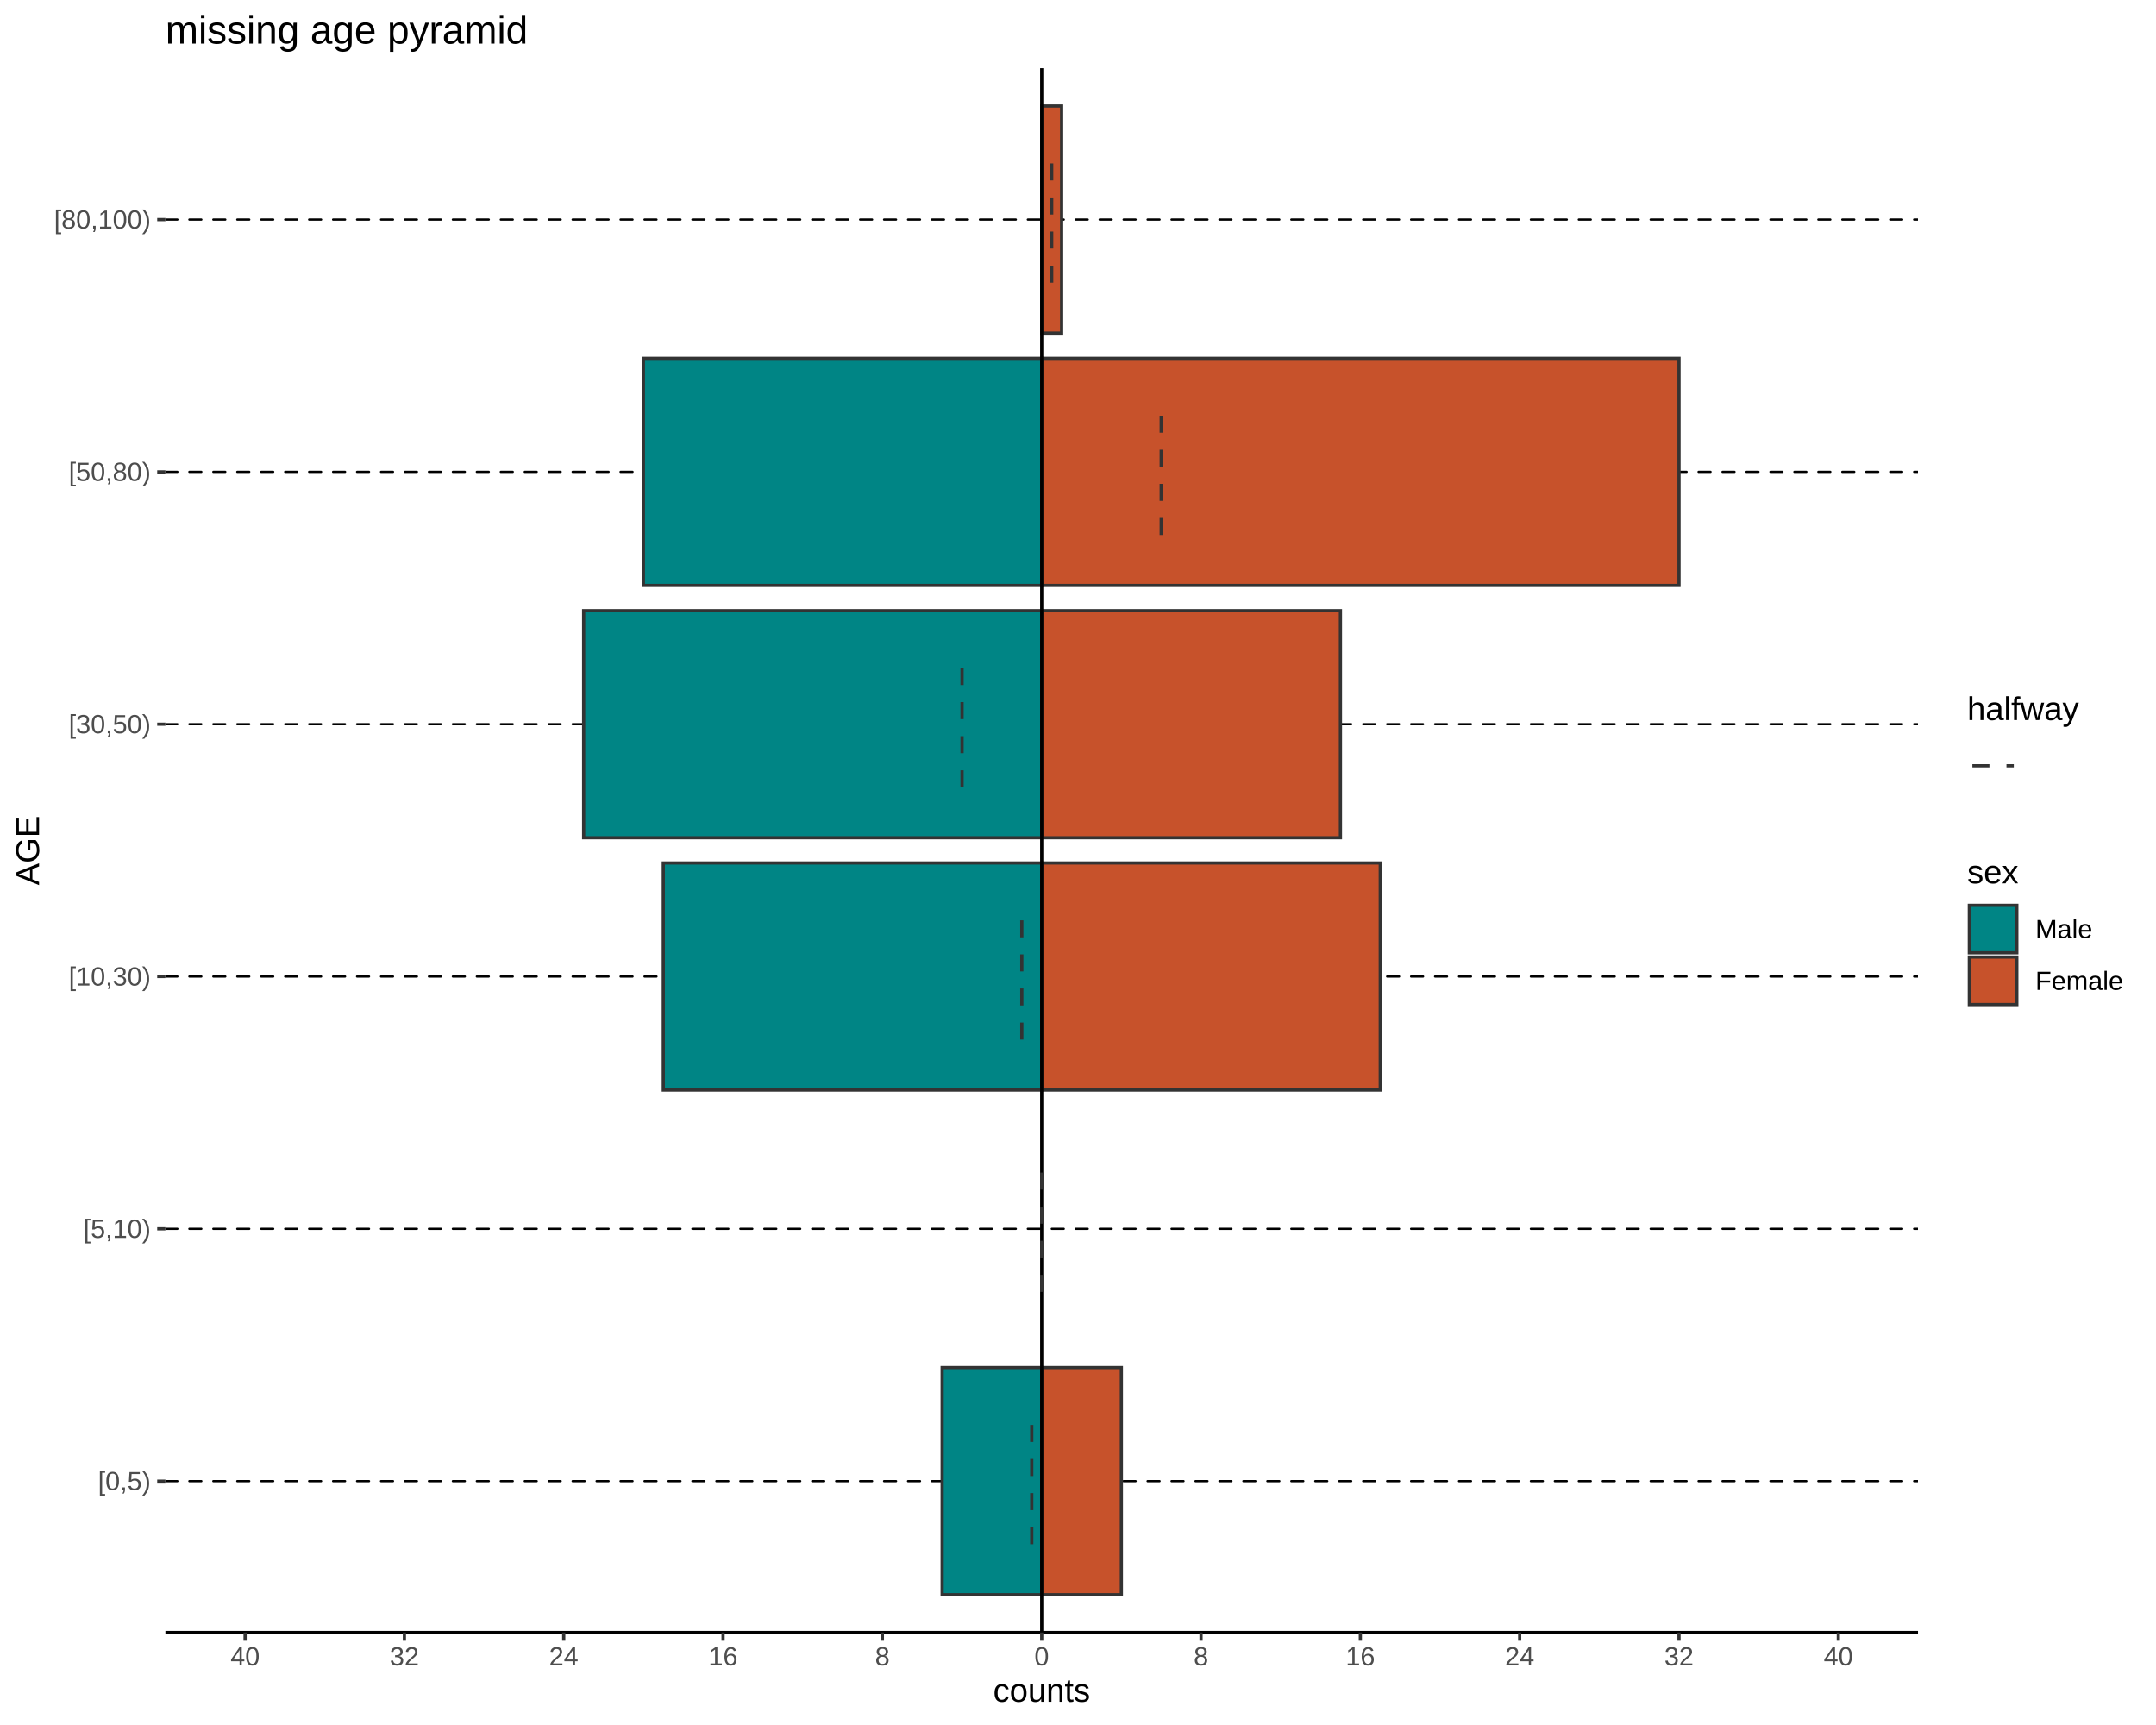
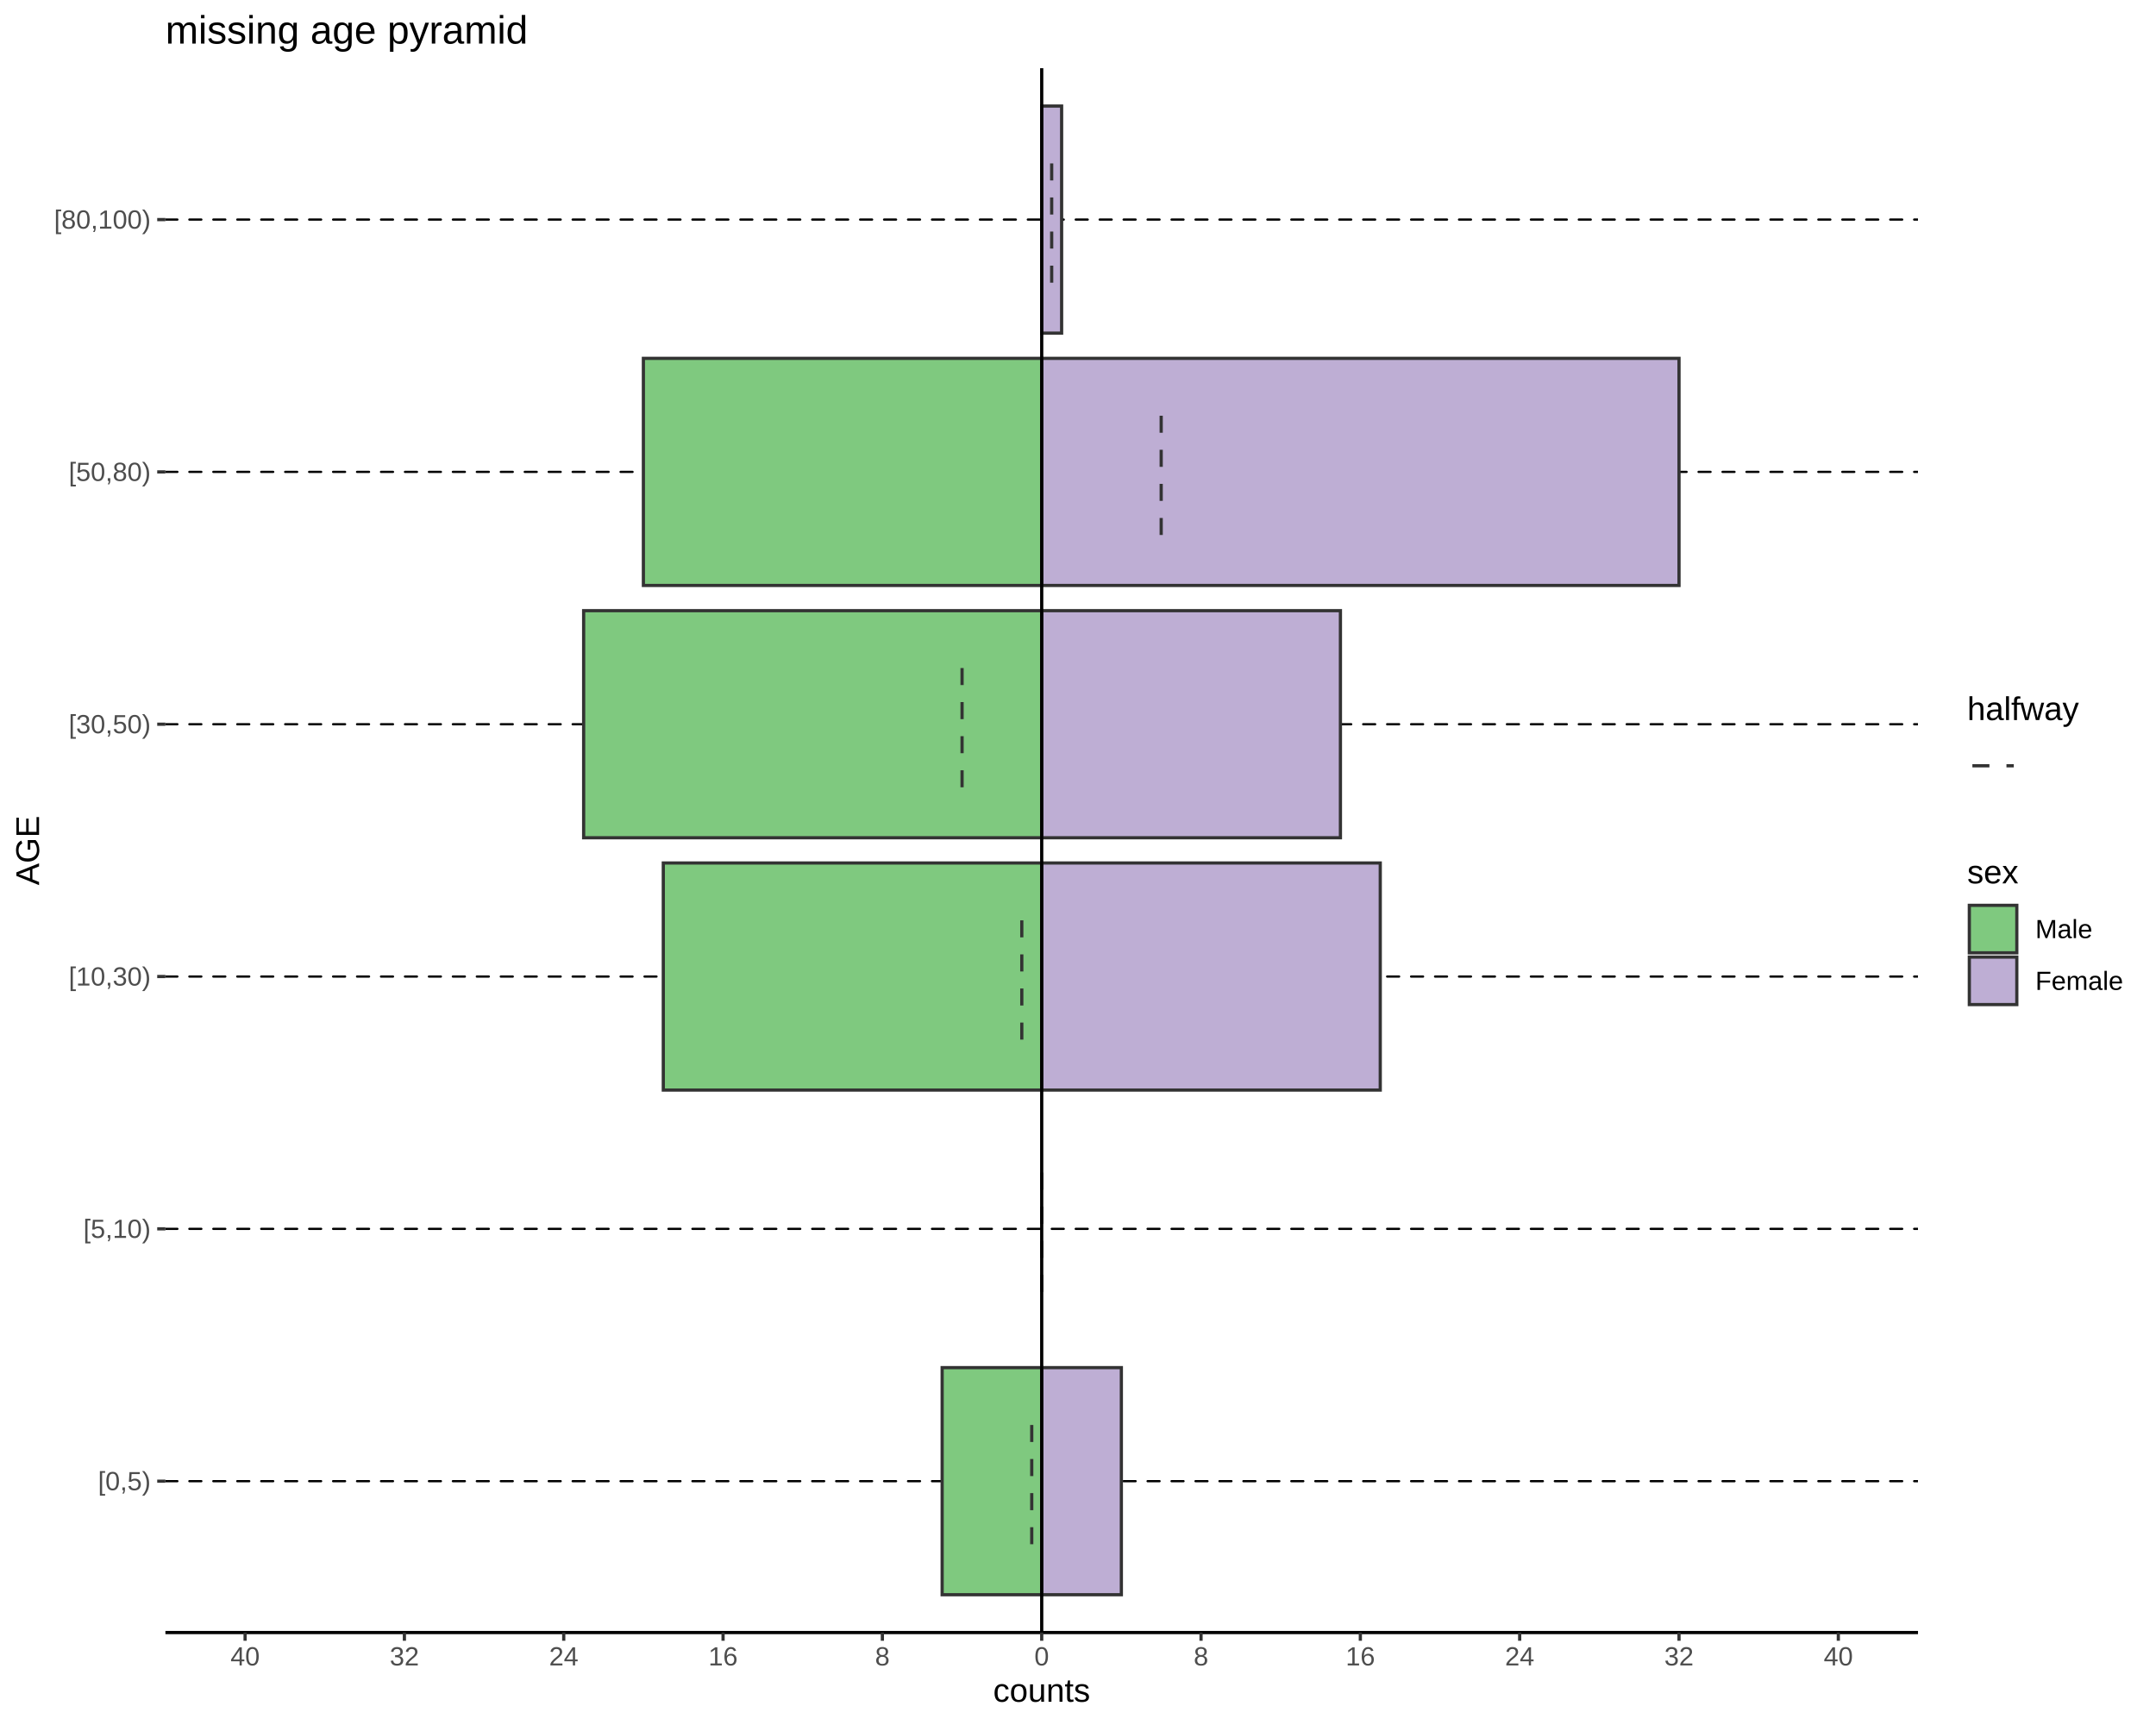
<svg xmlns="http://www.w3.org/2000/svg" viewBox="0 0 720.00 576.00">
  <defs>
    <style type="text/css">
    line, polyline, polygon, path, rect, circle {
      fill: none;
      stroke: #000000;
      stroke-linecap: round;
      stroke-linejoin: round;
      stroke-miterlimit: 10.00;
    }
  </style>
  </defs>
  <rect width="100%" height="100%" style="stroke: none; fill: #FFFFFF;" />
  <rect x="0.00" y="0.00" width="720.00" height="576.00" style="stroke-width: 1.07; stroke: #FFFFFF; fill: #FFFFFF;" />
  <defs>
    <clipPath id="cpNTUuMjR8NjQwLjUyfDU0NS4xM3wyMi43Nw==">
      <rect x="55.24" y="22.77" width="585.27" height="522.36" />
    </clipPath>
  </defs>
  <rect x="55.24" y="22.77" width="585.27" height="522.36" style="stroke-width: 1.07; stroke: none; fill: #FFFFFF;" clip-path="url(#cpNTUuMjR8NjQwLjUyfDU0NS4xM3wyMi43Nw==)" />
  <polyline points="55.24,494.58 640.52,494.58 " style="stroke-width: 0.75; stroke-dasharray: 4.00,4.00;" clip-path="url(#cpNTUuMjR8NjQwLjUyfDU0NS4xM3wyMi43Nw==)" />
  <polyline points="55.24,410.33 640.52,410.33 " style="stroke-width: 0.75; stroke-dasharray: 4.00,4.00;" clip-path="url(#cpNTUuMjR8NjQwLjUyfDU0NS4xM3wyMi43Nw==)" />
  <polyline points="55.24,326.08 640.52,326.08 " style="stroke-width: 0.75; stroke-dasharray: 4.00,4.00;" clip-path="url(#cpNTUuMjR8NjQwLjUyfDU0NS4xM3wyMi43Nw==)" />
  <polyline points="55.24,241.83 640.52,241.83 " style="stroke-width: 0.75; stroke-dasharray: 4.00,4.00;" clip-path="url(#cpNTUuMjR8NjQwLjUyfDU0NS4xM3wyMi43Nw==)" />
  <polyline points="55.24,157.57 640.52,157.57 " style="stroke-width: 0.75; stroke-dasharray: 4.00,4.00;" clip-path="url(#cpNTUuMjR8NjQwLjUyfDU0NS4xM3wyMi43Nw==)" />
  <polyline points="55.24,73.32 640.52,73.32 " style="stroke-width: 0.75; stroke-dasharray: 4.00,4.00;" clip-path="url(#cpNTUuMjR8NjQwLjUyfDU0NS4xM3wyMi43Nw==)" />
-   <rect x="314.63" y="456.67" width="33.25" height="75.83" style="stroke-width: 1.07; stroke: #333333; stroke-linecap: square; stroke-linejoin: miter; fill: #008585;" clip-path="url(#cpNTUuMjR8NjQwLjUyfDU0NS4xM3wyMi43Nw==)" />
-   <rect x="221.51" y="288.16" width="126.37" height="75.83" style="stroke-width: 1.07; stroke: #333333; stroke-linecap: square; stroke-linejoin: miter; fill: #008585;" clip-path="url(#cpNTUuMjR8NjQwLjUyfDU0NS4xM3wyMi43Nw==)" />
-   <rect x="194.91" y="203.91" width="152.97" height="75.83" style="stroke-width: 1.07; stroke: #333333; stroke-linecap: square; stroke-linejoin: miter; fill: #008585;" clip-path="url(#cpNTUuMjR8NjQwLjUyfDU0NS4xM3wyMi43Nw==)" />
-   <rect x="214.86" y="119.66" width="133.02" height="75.83" style="stroke-width: 1.07; stroke: #333333; stroke-linecap: square; stroke-linejoin: miter; fill: #008585;" clip-path="url(#cpNTUuMjR8NjQwLjUyfDU0NS4xM3wyMi43Nw==)" />
-   <rect x="347.88" y="456.67" width="26.60" height="75.83" style="stroke-width: 1.07; stroke: #333333; stroke-linecap: square; stroke-linejoin: miter; fill: #C7522B;" clip-path="url(#cpNTUuMjR8NjQwLjUyfDU0NS4xM3wyMi43Nw==)" />
-   <rect x="347.88" y="288.16" width="113.06" height="75.83" style="stroke-width: 1.07; stroke: #333333; stroke-linecap: square; stroke-linejoin: miter; fill: #C7522B;" clip-path="url(#cpNTUuMjR8NjQwLjUyfDU0NS4xM3wyMi43Nw==)" />
-   <rect x="347.88" y="203.91" width="99.76" height="75.83" style="stroke-width: 1.07; stroke: #333333; stroke-linecap: square; stroke-linejoin: miter; fill: #C7522B;" clip-path="url(#cpNTUuMjR8NjQwLjUyfDU0NS4xM3wyMi43Nw==)" />
-   <rect x="347.88" y="119.66" width="212.83" height="75.83" style="stroke-width: 1.07; stroke: #333333; stroke-linecap: square; stroke-linejoin: miter; fill: #C7522B;" clip-path="url(#cpNTUuMjR8NjQwLjUyfDU0NS4xM3wyMi43Nw==)" />
-   <rect x="347.88" y="35.41" width="6.65" height="75.83" style="stroke-width: 1.07; stroke: #333333; stroke-linecap: square; stroke-linejoin: miter; fill: #C7522B;" clip-path="url(#cpNTUuMjR8NjQwLjUyfDU0NS4xM3wyMi43Nw==)" />
-   <line x1="347.88" y1="545.13" x2="347.88" y2="22.77" style="stroke-width: 1.07; stroke-linecap: butt;" clip-path="url(#cpNTUuMjR8NjQwLjUyfDU0NS4xM3wyMi43Nw==)" />
+   <rect x="314.63" y="456.67" width="33.25" height="75.83" style="stroke-width: 1.07; stroke: #333333; stroke-linecap: square; stroke-linejoin: miter; fill: #7FC97F;" clip-path="url(#cpNTUuMjR8NjQwLjUyfDU0NS4xM3wyMi43Nw==)" />
+   <rect x="221.51" y="288.16" width="126.37" height="75.83" style="stroke-width: 1.07; stroke: #333333; stroke-linecap: square; stroke-linejoin: miter; fill: #7FC97F;" clip-path="url(#cpNTUuMjR8NjQwLjUyfDU0NS4xM3wyMi43Nw==)" />
+   <rect x="194.91" y="203.91" width="152.97" height="75.83" style="stroke-width: 1.07; stroke: #333333; stroke-linecap: square; stroke-linejoin: miter; fill: #7FC97F;" clip-path="url(#cpNTUuMjR8NjQwLjUyfDU0NS4xM3wyMi43Nw==)" />
+   <rect x="214.86" y="119.66" width="133.02" height="75.83" style="stroke-width: 1.07; stroke: #333333; stroke-linecap: square; stroke-linejoin: miter; fill: #7FC97F;" clip-path="url(#cpNTUuMjR8NjQwLjUyfDU0NS4xM3wyMi43Nw==)" />
+   <rect x="347.88" y="456.67" width="26.60" height="75.83" style="stroke-width: 1.07; stroke: #333333; stroke-linecap: square; stroke-linejoin: miter; fill: #BEAED4;" clip-path="url(#cpNTUuMjR8NjQwLjUyfDU0NS4xM3wyMi43Nw==)" />
+   <rect x="347.88" y="288.16" width="113.06" height="75.83" style="stroke-width: 1.07; stroke: #333333; stroke-linecap: square; stroke-linejoin: miter; fill: #BEAED4;" clip-path="url(#cpNTUuMjR8NjQwLjUyfDU0NS4xM3wyMi43Nw==)" />
+   <rect x="347.88" y="203.91" width="99.76" height="75.83" style="stroke-width: 1.07; stroke: #333333; stroke-linecap: square; stroke-linejoin: miter; fill: #BEAED4;" clip-path="url(#cpNTUuMjR8NjQwLjUyfDU0NS4xM3wyMi43Nw==)" />
+   <rect x="347.88" y="119.66" width="212.83" height="75.83" style="stroke-width: 1.07; stroke: #333333; stroke-linecap: square; stroke-linejoin: miter; fill: #BEAED4;" clip-path="url(#cpNTUuMjR8NjQwLjUyfDU0NS4xM3wyMi43Nw==)" />
+   <rect x="347.88" y="35.41" width="6.65" height="75.83" style="stroke-width: 1.07; stroke: #333333; stroke-linecap: square; stroke-linejoin: miter; fill: #BEAED4;" clip-path="url(#cpNTUuMjR8NjQwLjUyfDU0NS4xM3wyMi43Nw==)" />
  <line x1="344.55" y1="515.64" x2="344.55" y2="473.52" style="stroke-width: 1.07; stroke: #333333; stroke-dasharray: 5.69,5.69; stroke-linecap: butt;" clip-path="url(#cpNTUuMjR8NjQwLjUyfDU0NS4xM3wyMi43Nw==)" />
  <line x1="347.88" y1="431.39" x2="347.88" y2="389.27" style="stroke-width: 1.07; stroke: #333333; stroke-dasharray: 5.69,5.69; stroke-linecap: butt;" clip-path="url(#cpNTUuMjR8NjQwLjUyfDU0NS4xM3wyMi43Nw==)" />
  <line x1="341.23" y1="347.14" x2="341.23" y2="305.01" style="stroke-width: 1.07; stroke: #333333; stroke-dasharray: 5.69,5.69; stroke-linecap: butt;" clip-path="url(#cpNTUuMjR8NjQwLjUyfDU0NS4xM3wyMi43Nw==)" />
  <line x1="321.28" y1="262.89" x2="321.28" y2="220.76" style="stroke-width: 1.07; stroke: #333333; stroke-dasharray: 5.69,5.69; stroke-linecap: butt;" clip-path="url(#cpNTUuMjR8NjQwLjUyfDU0NS4xM3wyMi43Nw==)" />
  <line x1="387.78" y1="178.64" x2="387.78" y2="136.51" style="stroke-width: 1.07; stroke: #333333; stroke-dasharray: 5.69,5.69; stroke-linecap: butt;" clip-path="url(#cpNTUuMjR8NjQwLjUyfDU0NS4xM3wyMi43Nw==)" />
  <line x1="351.21" y1="94.39" x2="351.21" y2="52.26" style="stroke-width: 1.07; stroke: #333333; stroke-dasharray: 5.69,5.69; stroke-linecap: butt;" clip-path="url(#cpNTUuMjR8NjQwLjUyfDU0NS4xM3wyMi43Nw==)" />
+   <line x1="347.88" y1="545.13" x2="347.88" y2="22.77" style="stroke-width: 1.07; stroke-linecap: butt;" clip-path="url(#cpNTUuMjR8NjQwLjUyfDU0NS4xM3wyMi43Nw==)" />
  <defs>
    <clipPath id="cpMC4wMHw3MjAuMDB8NTc2LjAwfDAuMDA=">
      <rect x="0.00" y="0.00" width="720.00" height="576.00" />
    </clipPath>
  </defs>
  <g clip-path="url(#cpMC4wMHw3MjAuMDB8NTc2LjAwfDAuMDA=)">
    <text x="32.73" y="497.60" style="font-size: 8.80px; fill: #4D4D4D; font-family: Liberation Sans;" textLength="17.58px" lengthAdjust="spacingAndGlyphs">[0,5)</text>
  </g>
  <g clip-path="url(#cpMC4wMHw3MjAuMDB8NTc2LjAwfDAuMDA=)">
    <text x="27.84" y="413.35" style="font-size: 8.80px; fill: #4D4D4D; font-family: Liberation Sans;" textLength="22.47px" lengthAdjust="spacingAndGlyphs">[5,10)</text>
  </g>
  <g clip-path="url(#cpMC4wMHw3MjAuMDB8NTc2LjAwfDAuMDA=)">
    <text x="22.95" y="329.10" style="font-size: 8.80px; fill: #4D4D4D; font-family: Liberation Sans;" textLength="27.36px" lengthAdjust="spacingAndGlyphs">[10,30)</text>
  </g>
  <g clip-path="url(#cpMC4wMHw3MjAuMDB8NTc2LjAwfDAuMDA=)">
    <text x="22.95" y="244.85" style="font-size: 8.80px; fill: #4D4D4D; font-family: Liberation Sans;" textLength="27.36px" lengthAdjust="spacingAndGlyphs">[30,50)</text>
  </g>
  <g clip-path="url(#cpMC4wMHw3MjAuMDB8NTc2LjAwfDAuMDA=)">
    <text x="22.95" y="160.60" style="font-size: 8.80px; fill: #4D4D4D; font-family: Liberation Sans;" textLength="27.36px" lengthAdjust="spacingAndGlyphs">[50,80)</text>
  </g>
  <g clip-path="url(#cpMC4wMHw3MjAuMDB8NTc2LjAwfDAuMDA=)">
    <text x="18.06" y="76.35" style="font-size: 8.80px; fill: #4D4D4D; font-family: Liberation Sans;" textLength="32.25px" lengthAdjust="spacingAndGlyphs">[80,100)</text>
  </g>
  <polyline points="52.50,494.58 55.24,494.58 " style="stroke-width: 1.07; stroke: #333333; stroke-linecap: butt;" clip-path="url(#cpMC4wMHw3MjAuMDB8NTc2LjAwfDAuMDA=)" />
  <polyline points="52.50,410.33 55.24,410.33 " style="stroke-width: 1.07; stroke: #333333; stroke-linecap: butt;" clip-path="url(#cpMC4wMHw3MjAuMDB8NTc2LjAwfDAuMDA=)" />
  <polyline points="52.50,326.08 55.24,326.08 " style="stroke-width: 1.07; stroke: #333333; stroke-linecap: butt;" clip-path="url(#cpMC4wMHw3MjAuMDB8NTc2LjAwfDAuMDA=)" />
  <polyline points="52.50,241.83 55.24,241.83 " style="stroke-width: 1.07; stroke: #333333; stroke-linecap: butt;" clip-path="url(#cpMC4wMHw3MjAuMDB8NTc2LjAwfDAuMDA=)" />
  <polyline points="52.50,157.57 55.24,157.57 " style="stroke-width: 1.07; stroke: #333333; stroke-linecap: butt;" clip-path="url(#cpMC4wMHw3MjAuMDB8NTc2LjAwfDAuMDA=)" />
  <polyline points="52.50,73.32 55.24,73.32 " style="stroke-width: 1.07; stroke: #333333; stroke-linecap: butt;" clip-path="url(#cpMC4wMHw3MjAuMDB8NTc2LjAwfDAuMDA=)" />
  <polyline points="55.24,545.13 640.52,545.13 " style="stroke-width: 1.07; stroke-linecap: butt;" clip-path="url(#cpMC4wMHw3MjAuMDB8NTc2LjAwfDAuMDA=)" />
  <polyline points="81.85,547.87 81.85,545.13 " style="stroke-width: 1.07; stroke: #333333; stroke-linecap: butt;" clip-path="url(#cpMC4wMHw3MjAuMDB8NTc2LjAwfDAuMDA=)" />
  <polyline points="135.05,547.87 135.05,545.13 " style="stroke-width: 1.07; stroke: #333333; stroke-linecap: butt;" clip-path="url(#cpMC4wMHw3MjAuMDB8NTc2LjAwfDAuMDA=)" />
  <polyline points="188.26,547.87 188.26,545.13 " style="stroke-width: 1.07; stroke: #333333; stroke-linecap: butt;" clip-path="url(#cpMC4wMHw3MjAuMDB8NTc2LjAwfDAuMDA=)" />
  <polyline points="241.47,547.87 241.47,545.13 " style="stroke-width: 1.07; stroke: #333333; stroke-linecap: butt;" clip-path="url(#cpMC4wMHw3MjAuMDB8NTc2LjAwfDAuMDA=)" />
  <polyline points="294.67,547.87 294.67,545.13 " style="stroke-width: 1.07; stroke: #333333; stroke-linecap: butt;" clip-path="url(#cpMC4wMHw3MjAuMDB8NTc2LjAwfDAuMDA=)" />
  <polyline points="347.88,547.87 347.88,545.13 " style="stroke-width: 1.07; stroke: #333333; stroke-linecap: butt;" clip-path="url(#cpMC4wMHw3MjAuMDB8NTc2LjAwfDAuMDA=)" />
  <polyline points="401.09,547.87 401.09,545.13 " style="stroke-width: 1.07; stroke: #333333; stroke-linecap: butt;" clip-path="url(#cpMC4wMHw3MjAuMDB8NTc2LjAwfDAuMDA=)" />
  <polyline points="454.29,547.87 454.29,545.13 " style="stroke-width: 1.07; stroke: #333333; stroke-linecap: butt;" clip-path="url(#cpMC4wMHw3MjAuMDB8NTc2LjAwfDAuMDA=)" />
  <polyline points="507.50,547.87 507.50,545.13 " style="stroke-width: 1.07; stroke: #333333; stroke-linecap: butt;" clip-path="url(#cpMC4wMHw3MjAuMDB8NTc2LjAwfDAuMDA=)" />
  <polyline points="560.71,547.87 560.71,545.13 " style="stroke-width: 1.07; stroke: #333333; stroke-linecap: butt;" clip-path="url(#cpMC4wMHw3MjAuMDB8NTc2LjAwfDAuMDA=)" />
  <polyline points="613.91,547.87 613.91,545.13 " style="stroke-width: 1.07; stroke: #333333; stroke-linecap: butt;" clip-path="url(#cpMC4wMHw3MjAuMDB8NTc2LjAwfDAuMDA=)" />
  <g clip-path="url(#cpMC4wMHw3MjAuMDB8NTc2LjAwfDAuMDA=)">
    <text x="76.96" y="556.11" style="font-size: 8.80px; fill: #4D4D4D; font-family: Liberation Sans;" textLength="9.78px" lengthAdjust="spacingAndGlyphs">40</text>
  </g>
  <g clip-path="url(#cpMC4wMHw3MjAuMDB8NTc2LjAwfDAuMDA=)">
    <text x="130.16" y="556.11" style="font-size: 8.80px; fill: #4D4D4D; font-family: Liberation Sans;" textLength="9.78px" lengthAdjust="spacingAndGlyphs">32</text>
  </g>
  <g clip-path="url(#cpMC4wMHw3MjAuMDB8NTc2LjAwfDAuMDA=)">
    <text x="183.37" y="556.11" style="font-size: 8.80px; fill: #4D4D4D; font-family: Liberation Sans;" textLength="9.78px" lengthAdjust="spacingAndGlyphs">24</text>
  </g>
  <g clip-path="url(#cpMC4wMHw3MjAuMDB8NTc2LjAwfDAuMDA=)">
    <text x="236.58" y="556.11" style="font-size: 8.80px; fill: #4D4D4D; font-family: Liberation Sans;" textLength="9.78px" lengthAdjust="spacingAndGlyphs">16</text>
  </g>
  <g clip-path="url(#cpMC4wMHw3MjAuMDB8NTc2LjAwfDAuMDA=)">
    <text x="292.23" y="556.11" style="font-size: 8.80px; fill: #4D4D4D; font-family: Liberation Sans;" textLength="4.89px" lengthAdjust="spacingAndGlyphs">8</text>
  </g>
  <g clip-path="url(#cpMC4wMHw3MjAuMDB8NTc2LjAwfDAuMDA=)">
    <text x="345.43" y="556.11" style="font-size: 8.80px; fill: #4D4D4D; font-family: Liberation Sans;" textLength="4.89px" lengthAdjust="spacingAndGlyphs">0</text>
  </g>
  <g clip-path="url(#cpMC4wMHw3MjAuMDB8NTc2LjAwfDAuMDA=)">
    <text x="398.64" y="556.11" style="font-size: 8.80px; fill: #4D4D4D; font-family: Liberation Sans;" textLength="4.89px" lengthAdjust="spacingAndGlyphs">8</text>
  </g>
  <g clip-path="url(#cpMC4wMHw3MjAuMDB8NTc2LjAwfDAuMDA=)">
    <text x="449.40" y="556.11" style="font-size: 8.80px; fill: #4D4D4D; font-family: Liberation Sans;" textLength="9.78px" lengthAdjust="spacingAndGlyphs">16</text>
  </g>
  <g clip-path="url(#cpMC4wMHw3MjAuMDB8NTc2LjAwfDAuMDA=)">
    <text x="502.61" y="556.11" style="font-size: 8.80px; fill: #4D4D4D; font-family: Liberation Sans;" textLength="9.78px" lengthAdjust="spacingAndGlyphs">24</text>
  </g>
  <g clip-path="url(#cpMC4wMHw3MjAuMDB8NTc2LjAwfDAuMDA=)">
    <text x="555.81" y="556.11" style="font-size: 8.80px; fill: #4D4D4D; font-family: Liberation Sans;" textLength="9.78px" lengthAdjust="spacingAndGlyphs">32</text>
  </g>
  <g clip-path="url(#cpMC4wMHw3MjAuMDB8NTc2LjAwfDAuMDA=)">
    <text x="609.02" y="556.11" style="font-size: 8.80px; fill: #4D4D4D; font-family: Liberation Sans;" textLength="9.78px" lengthAdjust="spacingAndGlyphs">40</text>
  </g>
  <g clip-path="url(#cpMC4wMHw3MjAuMDB8NTc2LjAwfDAuMDA=)">
    <text x="331.66" y="568.24" style="font-size: 11.00px; font-family: Liberation Sans;" textLength="32.44px" lengthAdjust="spacingAndGlyphs">counts</text>
  </g>
  <g clip-path="url(#cpMC4wMHw3MjAuMDB8NTc2LjAwfDAuMDA=)">
    <text transform="translate(13.04,295.58) rotate(-90)" style="font-size: 11.00px; font-family: Liberation Sans;" textLength="23.25px" lengthAdjust="spacingAndGlyphs">AGE</text>
  </g>
  <rect x="651.47" y="226.27" width="48.27" height="43.56" style="stroke-width: 1.07; stroke: none; fill: #FFFFFF;" clip-path="url(#cpMC4wMHw3MjAuMDB8NTc2LjAwfDAuMDA=)" />
  <g clip-path="url(#cpMC4wMHw3MjAuMDB8NTc2LjAwfDAuMDA=)">
    <text x="656.95" y="240.45" style="font-size: 11.00px; font-family: Liberation Sans;" textLength="37.31px" lengthAdjust="spacingAndGlyphs">halfway</text>
  </g>
  <line x1="658.68" y1="255.71" x2="672.51" y2="255.71" style="stroke-width: 1.07; stroke: #333333; stroke-dasharray: 5.69,5.69; stroke-linecap: butt;" clip-path="url(#cpMC4wMHw3MjAuMDB8NTc2LjAwfDAuMDA=)" />
  <rect x="651.47" y="280.79" width="63.05" height="60.84" style="stroke-width: 1.07; stroke: none; fill: #FFFFFF;" clip-path="url(#cpMC4wMHw3MjAuMDB8NTc2LjAwfDAuMDA=)" />
  <g clip-path="url(#cpMC4wMHw3MjAuMDB8NTc2LjAwfDAuMDA=)">
    <text x="656.95" y="294.97" style="font-size: 11.00px; font-family: Liberation Sans;" textLength="17.12px" lengthAdjust="spacingAndGlyphs">sex</text>
  </g>
-   <rect x="657.66" y="302.30" width="15.86" height="15.86" style="stroke-width: 1.07; stroke: #333333; stroke-linecap: square; stroke-linejoin: miter; fill: #008585;" clip-path="url(#cpMC4wMHw3MjAuMDB8NTc2LjAwfDAuMDA=)" />
-   <rect x="657.66" y="319.58" width="15.86" height="15.86" style="stroke-width: 1.07; stroke: #333333; stroke-linecap: square; stroke-linejoin: miter; fill: #C7522B;" clip-path="url(#cpMC4wMHw3MjAuMDB8NTc2LjAwfDAuMDA=)" />
+   <rect x="657.66" y="302.30" width="15.86" height="15.86" style="stroke-width: 1.07; stroke: #333333; stroke-linecap: square; stroke-linejoin: miter; fill: #7FC97F;" clip-path="url(#cpMC4wMHw3MjAuMDB8NTc2LjAwfDAuMDA=)" />
+   <rect x="657.66" y="319.58" width="15.86" height="15.86" style="stroke-width: 1.07; stroke: #333333; stroke-linecap: square; stroke-linejoin: miter; fill: #BEAED4;" clip-path="url(#cpMC4wMHw3MjAuMDB8NTc2LjAwfDAuMDA=)" />
  <g clip-path="url(#cpMC4wMHw3MjAuMDB8NTc2LjAwfDAuMDA=)">
    <text x="679.71" y="313.26" style="font-size: 8.80px; font-family: Liberation Sans;" textLength="19.06px" lengthAdjust="spacingAndGlyphs">Male</text>
  </g>
  <g clip-path="url(#cpMC4wMHw3MjAuMDB8NTc2LjAwfDAuMDA=)">
    <text x="679.71" y="330.54" style="font-size: 8.80px; font-family: Liberation Sans;" textLength="29.33px" lengthAdjust="spacingAndGlyphs">Female</text>
  </g>
  <g clip-path="url(#cpMC4wMHw3MjAuMDB8NTc2LjAwfDAuMDA=)">
    <text x="55.24" y="14.56" style="font-size: 13.20px; font-family: Liberation Sans;" textLength="120.89px" lengthAdjust="spacingAndGlyphs">missing age pyramid</text>
  </g>
</svg>
